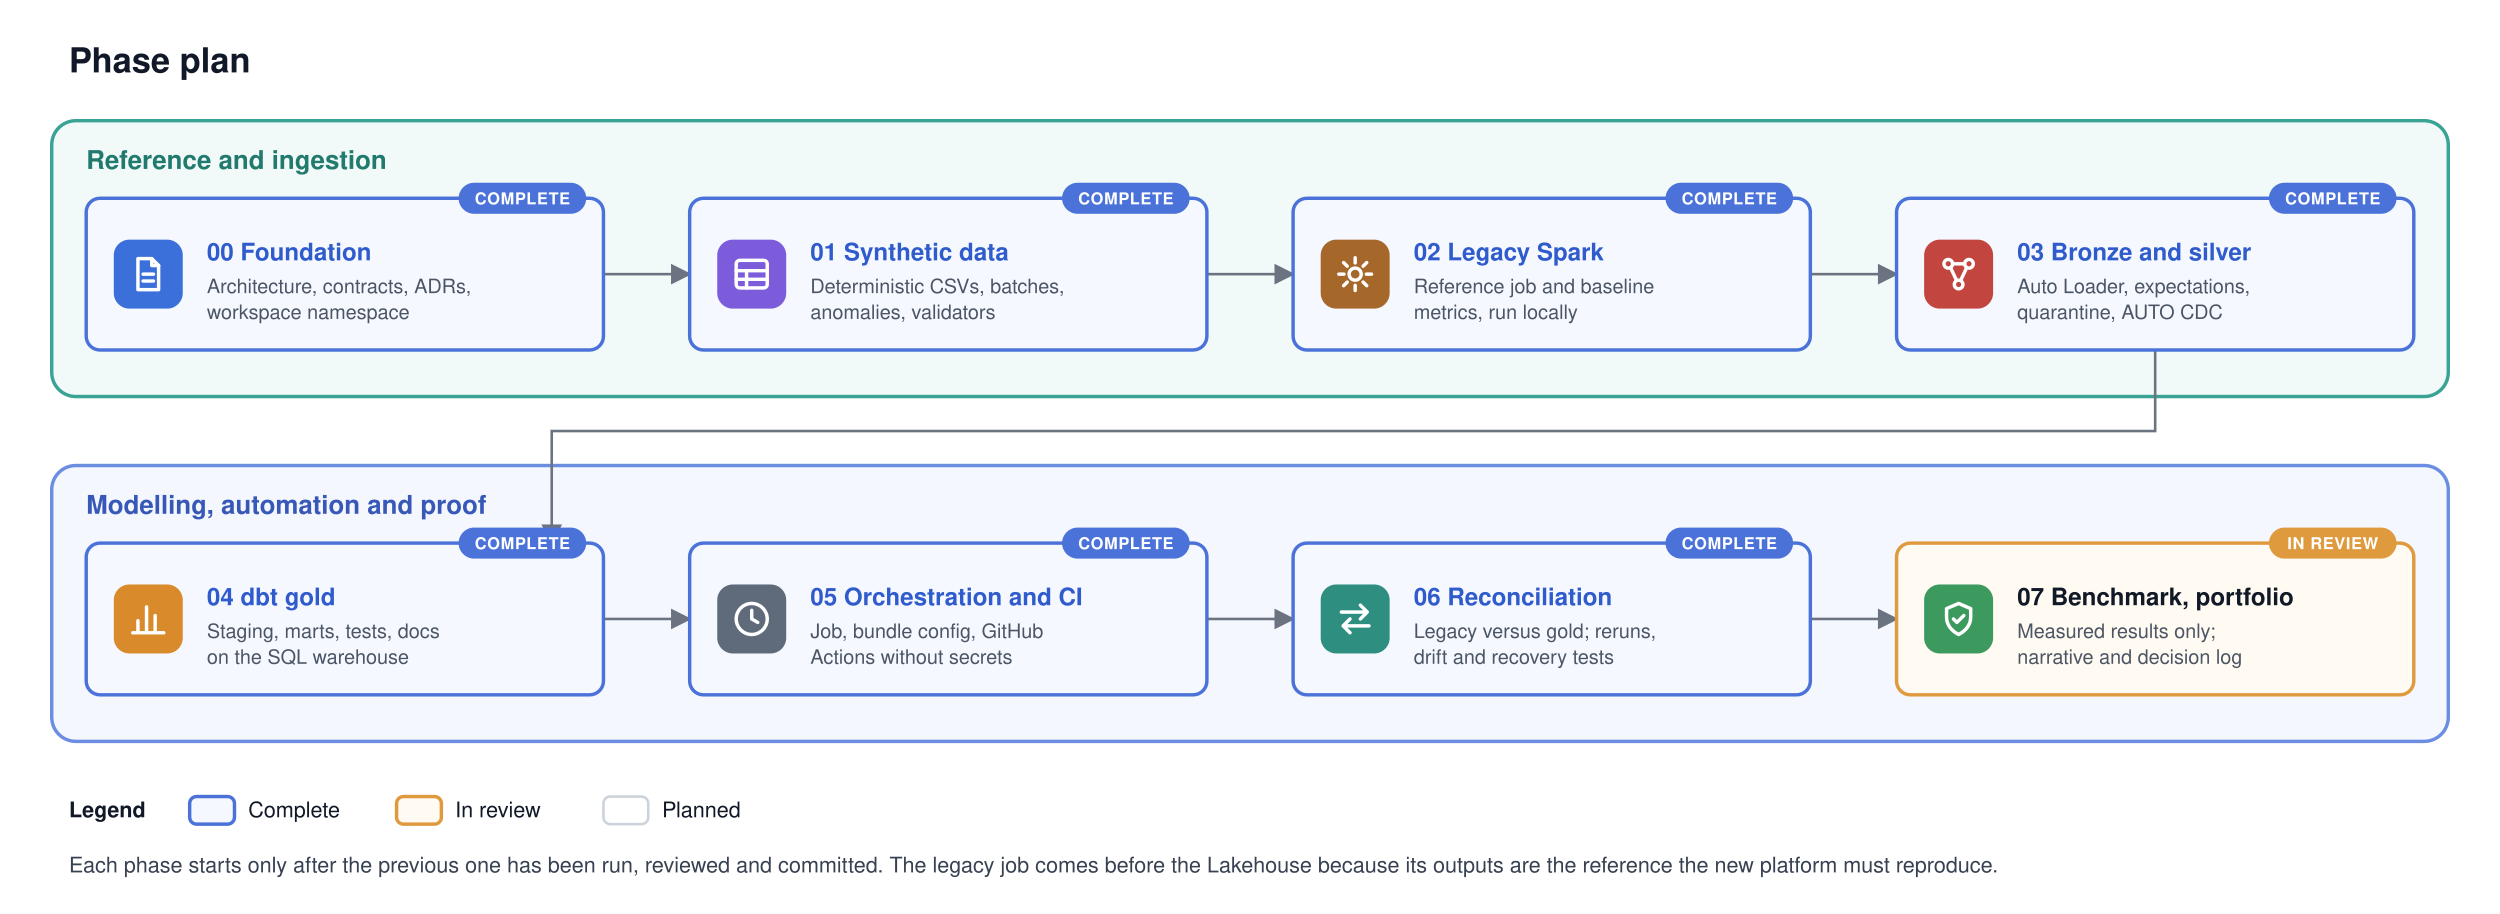
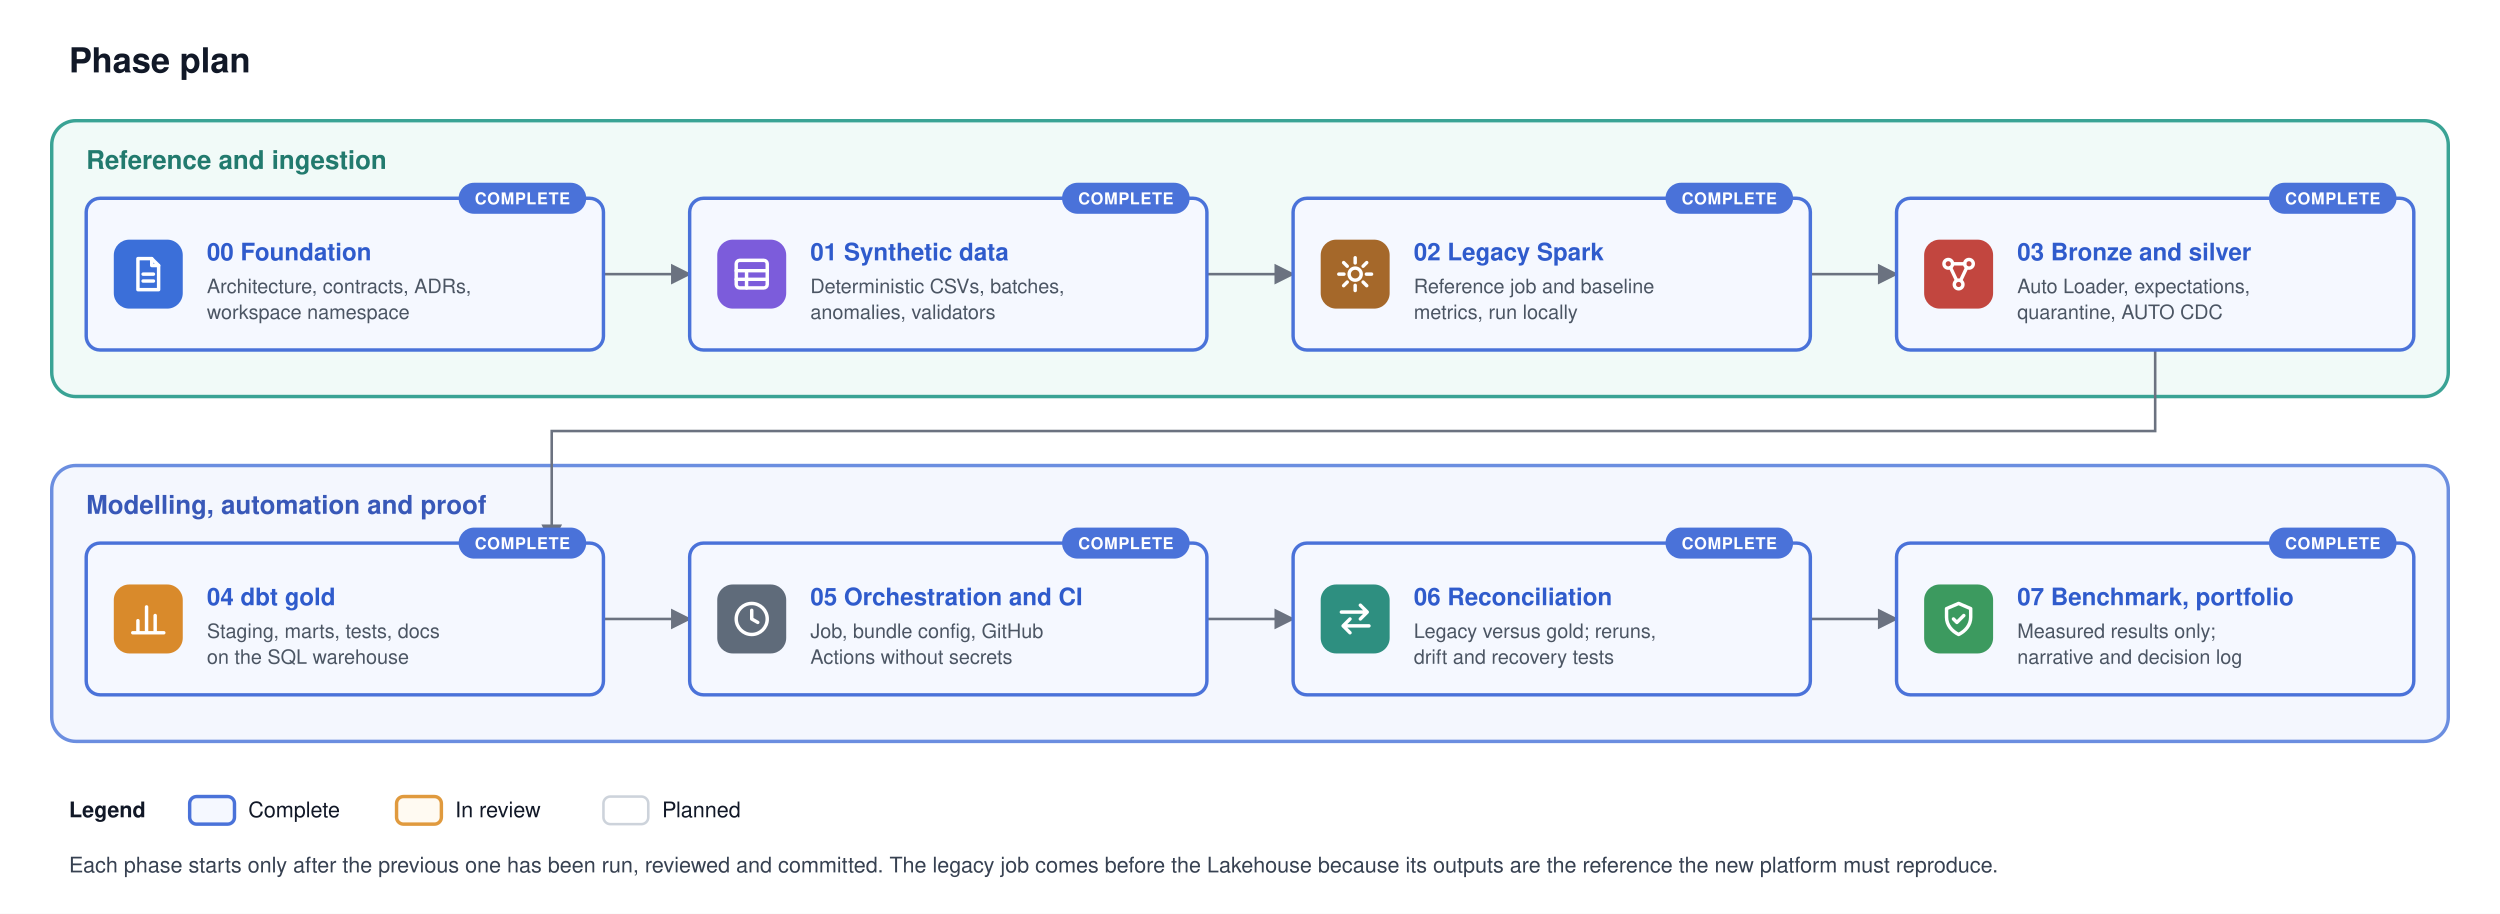
<svg xmlns="http://www.w3.org/2000/svg" xmlns:xlink="http://www.w3.org/1999/xlink" width="1450" height="530" viewBox="0 0 1450 530" font-family="-apple-system, BlinkMacSystemFont, 'Segoe UI', Helvetica, Arial, sans-serif">
  <defs>
    <style>
.title{font-size:20px;font-weight:700;fill:#111827}
.pt{font-size:15px;font-weight:700}
.box{fill:#ffffff;stroke:#cdd3db;stroke-width:1.5}
.built .box{fill:#f5f8ff;stroke:#4a72d9;stroke-width:2}
.verify .box{fill:#fffaf2;stroke:#e09a3e;stroke-width:2}
.ct{font-size:14px;font-weight:700;fill:#111827}
.built .ct{fill:#2f5bcc}
.cs{font-size:11.5px;fill:#4b5563}
.ic{fill:none;stroke:#ffffff;stroke-width:2;stroke-linecap:round;stroke-linejoin:round}
.b-built{fill:#4a72d9}
.b-verify{fill:#e09a3e}
.b-plan{fill:#9aa3af}
.bt{font-size:9.5px;font-weight:700;fill:#ffffff;letter-spacing:0.4px}
.edge{fill:none;stroke:#6b7280;stroke-width:1.5}
.lg{font-size:12.5px;fill:#111827}
.cap{font-size:12.5px;fill:#374151}
</style>
    <marker id="arrow" viewBox="0 0 10 10" refX="9" refY="5" markerWidth="8" markerHeight="8" orient="auto-start-reverse">
      <path d="M0,0 L10,5 L0,10 z" fill="#6b7280" />
    </marker>
    <symbol id="i-flow" viewBox="0 0 24 24">
      <circle cx="6" cy="6" r="2.5" />
      <circle cx="18" cy="6" r="2.5" />
      <circle cx="12" cy="18" r="2.5" />
      <path d="M8.5 6h7M7.3 8.2l3.5 7.4M16.7 8.2l-3.5 7.4" />
    </symbol>
    <symbol id="i-table" viewBox="0 0 24 24">
      <rect x="3" y="4" width="18" height="16" rx="2" />
      <path d="M3 10h18M3 15h18M9 10v10" />
    </symbol>
    <symbol id="i-gear" viewBox="0 0 24 24">
      <circle cx="12" cy="12" r="3.5" />
      <path d="M12 2.5v3M12 18.5v3M2.5 12h3M18.5 12h3M5.3 5.3l2.1 2.1M16.6 16.6l2.1 2.1M5.3 18.7l2.1-2.1M16.6 7.4l2.1-2.1" />
    </symbol>
    <symbol id="i-check" viewBox="0 0 24 24">
      <path d="M12 3l7 3v5c0 4.5-3 8-7 10-4-2-7-5.5-7-10V6z" />
      <path d="M9 12l2 2 4-4" />
    </symbol>
    <symbol id="i-compare" viewBox="0 0 24 24">
      <path d="M4 8h15M15 4l4 4-4 4M20 16H5M9 12l-4 4 4 4" />
    </symbol>
    <symbol id="i-clock" viewBox="0 0 24 24">
      <circle cx="12" cy="12" r="9" />
      <path d="M12 7v5l3.5 2" />
    </symbol>
    <symbol id="i-chart" viewBox="0 0 24 24">
      <path d="M3 20h18M6 20v-7M11 20V5M16 20v-10" />
    </symbol>
    <symbol id="i-doc" viewBox="0 0 24 24">
      <path d="M6 3h8l4 4v14H6z" />
      <path d="M14 3v4h4M9 12h6M9 16h6" />
    </symbol>
  </defs>
  <rect width="1450" height="530" fill="#ffffff" />
  <text class="title" x="40" y="42">Phase plan</text>
  <rect x="30" y="70" width="1390" height="160" rx="14" fill="#f1faf8" stroke="#3aa395" stroke-width="2" />
  <text class="pt" x="50" y="98" fill="#227a6e">Reference and ingestion</text>
  <rect x="30" y="270" width="1390" height="160" rx="14" fill="#f4f7fe" stroke="#6b8ee0" stroke-width="2" />
  <text class="pt" x="50" y="298" fill="#3858b8">Modelling, automation and proof</text>
  <path class="edge" d="M350,159 H400" marker-end="url(#arrow)" />
  <path class="edge" d="M700,159 H750" marker-end="url(#arrow)" />
  <path class="edge" d="M1050,159 H1100" marker-end="url(#arrow)" />
  <path class="edge" d="M1250,203 V250 H320 V315" marker-end="url(#arrow)" />
  <path class="edge" d="M350,359 H400" marker-end="url(#arrow)" />
  <path class="edge" d="M700,359 H750" marker-end="url(#arrow)" />
  <path class="edge" d="M1050,359 H1100" marker-end="url(#arrow)" />
  <g class="built" transform="translate(50,115)">
    <rect class="box" width="300" height="88" rx="8" />
    <rect x="16" y="24" width="40" height="40" rx="9" fill="#3b6fd9" />
    <use xlink:href="#i-doc" class="ic" x="24" y="32" width="24" height="24" />
    <text class="ct" x="70" y="36">00 Foundation</text>
    <text class="cs" x="70" y="55">Architecture, contracts, ADRs,</text>
    <text class="cs" x="70" y="70">workspace namespace</text>
    <rect class="b-built" x="216" y="-9" width="74" height="18" rx="9" />
    <text class="bt" x="253" y="3.5" text-anchor="middle">COMPLETE</text>
  </g>
  <g class="built" transform="translate(400,115)">
    <rect class="box" width="300" height="88" rx="8" />
    <rect x="16" y="24" width="40" height="40" rx="9" fill="#7c5cdb" />
    <use xlink:href="#i-table" class="ic" x="24" y="32" width="24" height="24" />
    <text class="ct" x="70" y="36">01 Synthetic data</text>
    <text class="cs" x="70" y="55">Deterministic CSVs, batches,</text>
    <text class="cs" x="70" y="70">anomalies, validators</text>
    <rect class="b-built" x="216" y="-9" width="74" height="18" rx="9" />
    <text class="bt" x="253" y="3.5" text-anchor="middle">COMPLETE</text>
  </g>
  <g class="built" transform="translate(750,115)">
    <rect class="box" width="300" height="88" rx="8" />
    <rect x="16" y="24" width="40" height="40" rx="9" fill="#a5682a" />
    <use xlink:href="#i-gear" class="ic" x="24" y="32" width="24" height="24" />
    <text class="ct" x="70" y="36">02 Legacy Spark</text>
    <text class="cs" x="70" y="55">Reference job and baseline</text>
    <text class="cs" x="70" y="70">metrics, run locally</text>
    <rect class="b-built" x="216" y="-9" width="74" height="18" rx="9" />
    <text class="bt" x="253" y="3.5" text-anchor="middle">COMPLETE</text>
  </g>
  <g class="built" transform="translate(1100,115)">
    <rect class="box" width="300" height="88" rx="8" />
    <rect x="16" y="24" width="40" height="40" rx="9" fill="#c2463f" />
    <use xlink:href="#i-flow" class="ic" x="24" y="32" width="24" height="24" />
    <text class="ct" x="70" y="36">03 Bronze and silver</text>
    <text class="cs" x="70" y="55">Auto Loader, expectations,</text>
    <text class="cs" x="70" y="70">quarantine, AUTO CDC</text>
    <rect class="b-built" x="216" y="-9" width="74" height="18" rx="9" />
    <text class="bt" x="253" y="3.5" text-anchor="middle">COMPLETE</text>
  </g>
  <g class="built" transform="translate(50,315)">
    <rect class="box" width="300" height="88" rx="8" />
    <rect x="16" y="24" width="40" height="40" rx="9" fill="#d98a2b" />
    <use xlink:href="#i-chart" class="ic" x="24" y="32" width="24" height="24" />
    <text class="ct" x="70" y="36">04 dbt gold</text>
    <text class="cs" x="70" y="55">Staging, marts, tests, docs</text>
    <text class="cs" x="70" y="70">on the SQL warehouse</text>
    <rect class="b-built" x="216" y="-9" width="74" height="18" rx="9" />
    <text class="bt" x="253" y="3.5" text-anchor="middle">COMPLETE</text>
  </g>
  <g class="built" transform="translate(400,315)">
    <rect class="box" width="300" height="88" rx="8" />
    <rect x="16" y="24" width="40" height="40" rx="9" fill="#5f6b7a" />
    <use xlink:href="#i-clock" class="ic" x="24" y="32" width="24" height="24" />
    <text class="ct" x="70" y="36">05 Orchestration and CI</text>
    <text class="cs" x="70" y="55">Job, bundle config, GitHub</text>
    <text class="cs" x="70" y="70">Actions without secrets</text>
    <rect class="b-built" x="216" y="-9" width="74" height="18" rx="9" />
    <text class="bt" x="253" y="3.5" text-anchor="middle">COMPLETE</text>
  </g>
  <g class="built" transform="translate(750,315)">
    <rect class="box" width="300" height="88" rx="8" />
    <rect x="16" y="24" width="40" height="40" rx="9" fill="#2e8f80" />
    <use xlink:href="#i-compare" class="ic" x="24" y="32" width="24" height="24" />
    <text class="ct" x="70" y="36">06 Reconciliation</text>
    <text class="cs" x="70" y="55">Legacy versus gold; reruns,</text>
    <text class="cs" x="70" y="70">drift and recovery tests</text>
    <rect class="b-built" x="216" y="-9" width="74" height="18" rx="9" />
    <text class="bt" x="253" y="3.5" text-anchor="middle">COMPLETE</text>
  </g>
-   <g class="verify" transform="translate(1100,315)">
+   <g class="built" transform="translate(1100,315)">
    <rect class="box" width="300" height="88" rx="8" />
    <rect x="16" y="24" width="40" height="40" rx="9" fill="#3c9a5f" />
    <use xlink:href="#i-check" class="ic" x="24" y="32" width="24" height="24" />
    <text class="ct" x="70" y="36">07 Benchmark, portfolio</text>
    <text class="cs" x="70" y="55">Measured results only;</text>
    <text class="cs" x="70" y="70">narrative and decision log</text>
-     <rect class="b-verify" x="216" y="-9" width="74" height="18" rx="9" />
-     <text class="bt" x="253" y="3.5" text-anchor="middle">IN REVIEW</text>
+     <rect class="b-built" x="216" y="-9" width="74" height="18" rx="9" />
+     <text class="bt" x="253" y="3.5" text-anchor="middle">COMPLETE</text>
  </g>
  <text class="lg" x="40" y="474" font-weight="700">Legend</text>
  <rect x="110" y="462" width="26" height="16" rx="4" fill="#f5f8ff" stroke="#4a72d9" stroke-width="2" />
  <text class="lg" x="144" y="474">Complete</text>
  <rect x="230" y="462" width="26" height="16" rx="4" fill="#fffaf2" stroke="#e09a3e" stroke-width="2" />
  <text class="lg" x="264" y="474">In review</text>
  <rect x="350" y="462" width="26" height="16" rx="4" fill="#ffffff" stroke="#cdd3db" stroke-width="1.5" />
  <text class="lg" x="384" y="474">Planned</text>
  <text class="cap" x="40" y="506">Each phase starts only after the previous one has been run, reviewed and committed. The legacy job comes before the Lakehouse because its outputs are the reference the new platform must reproduce.</text>
</svg>
